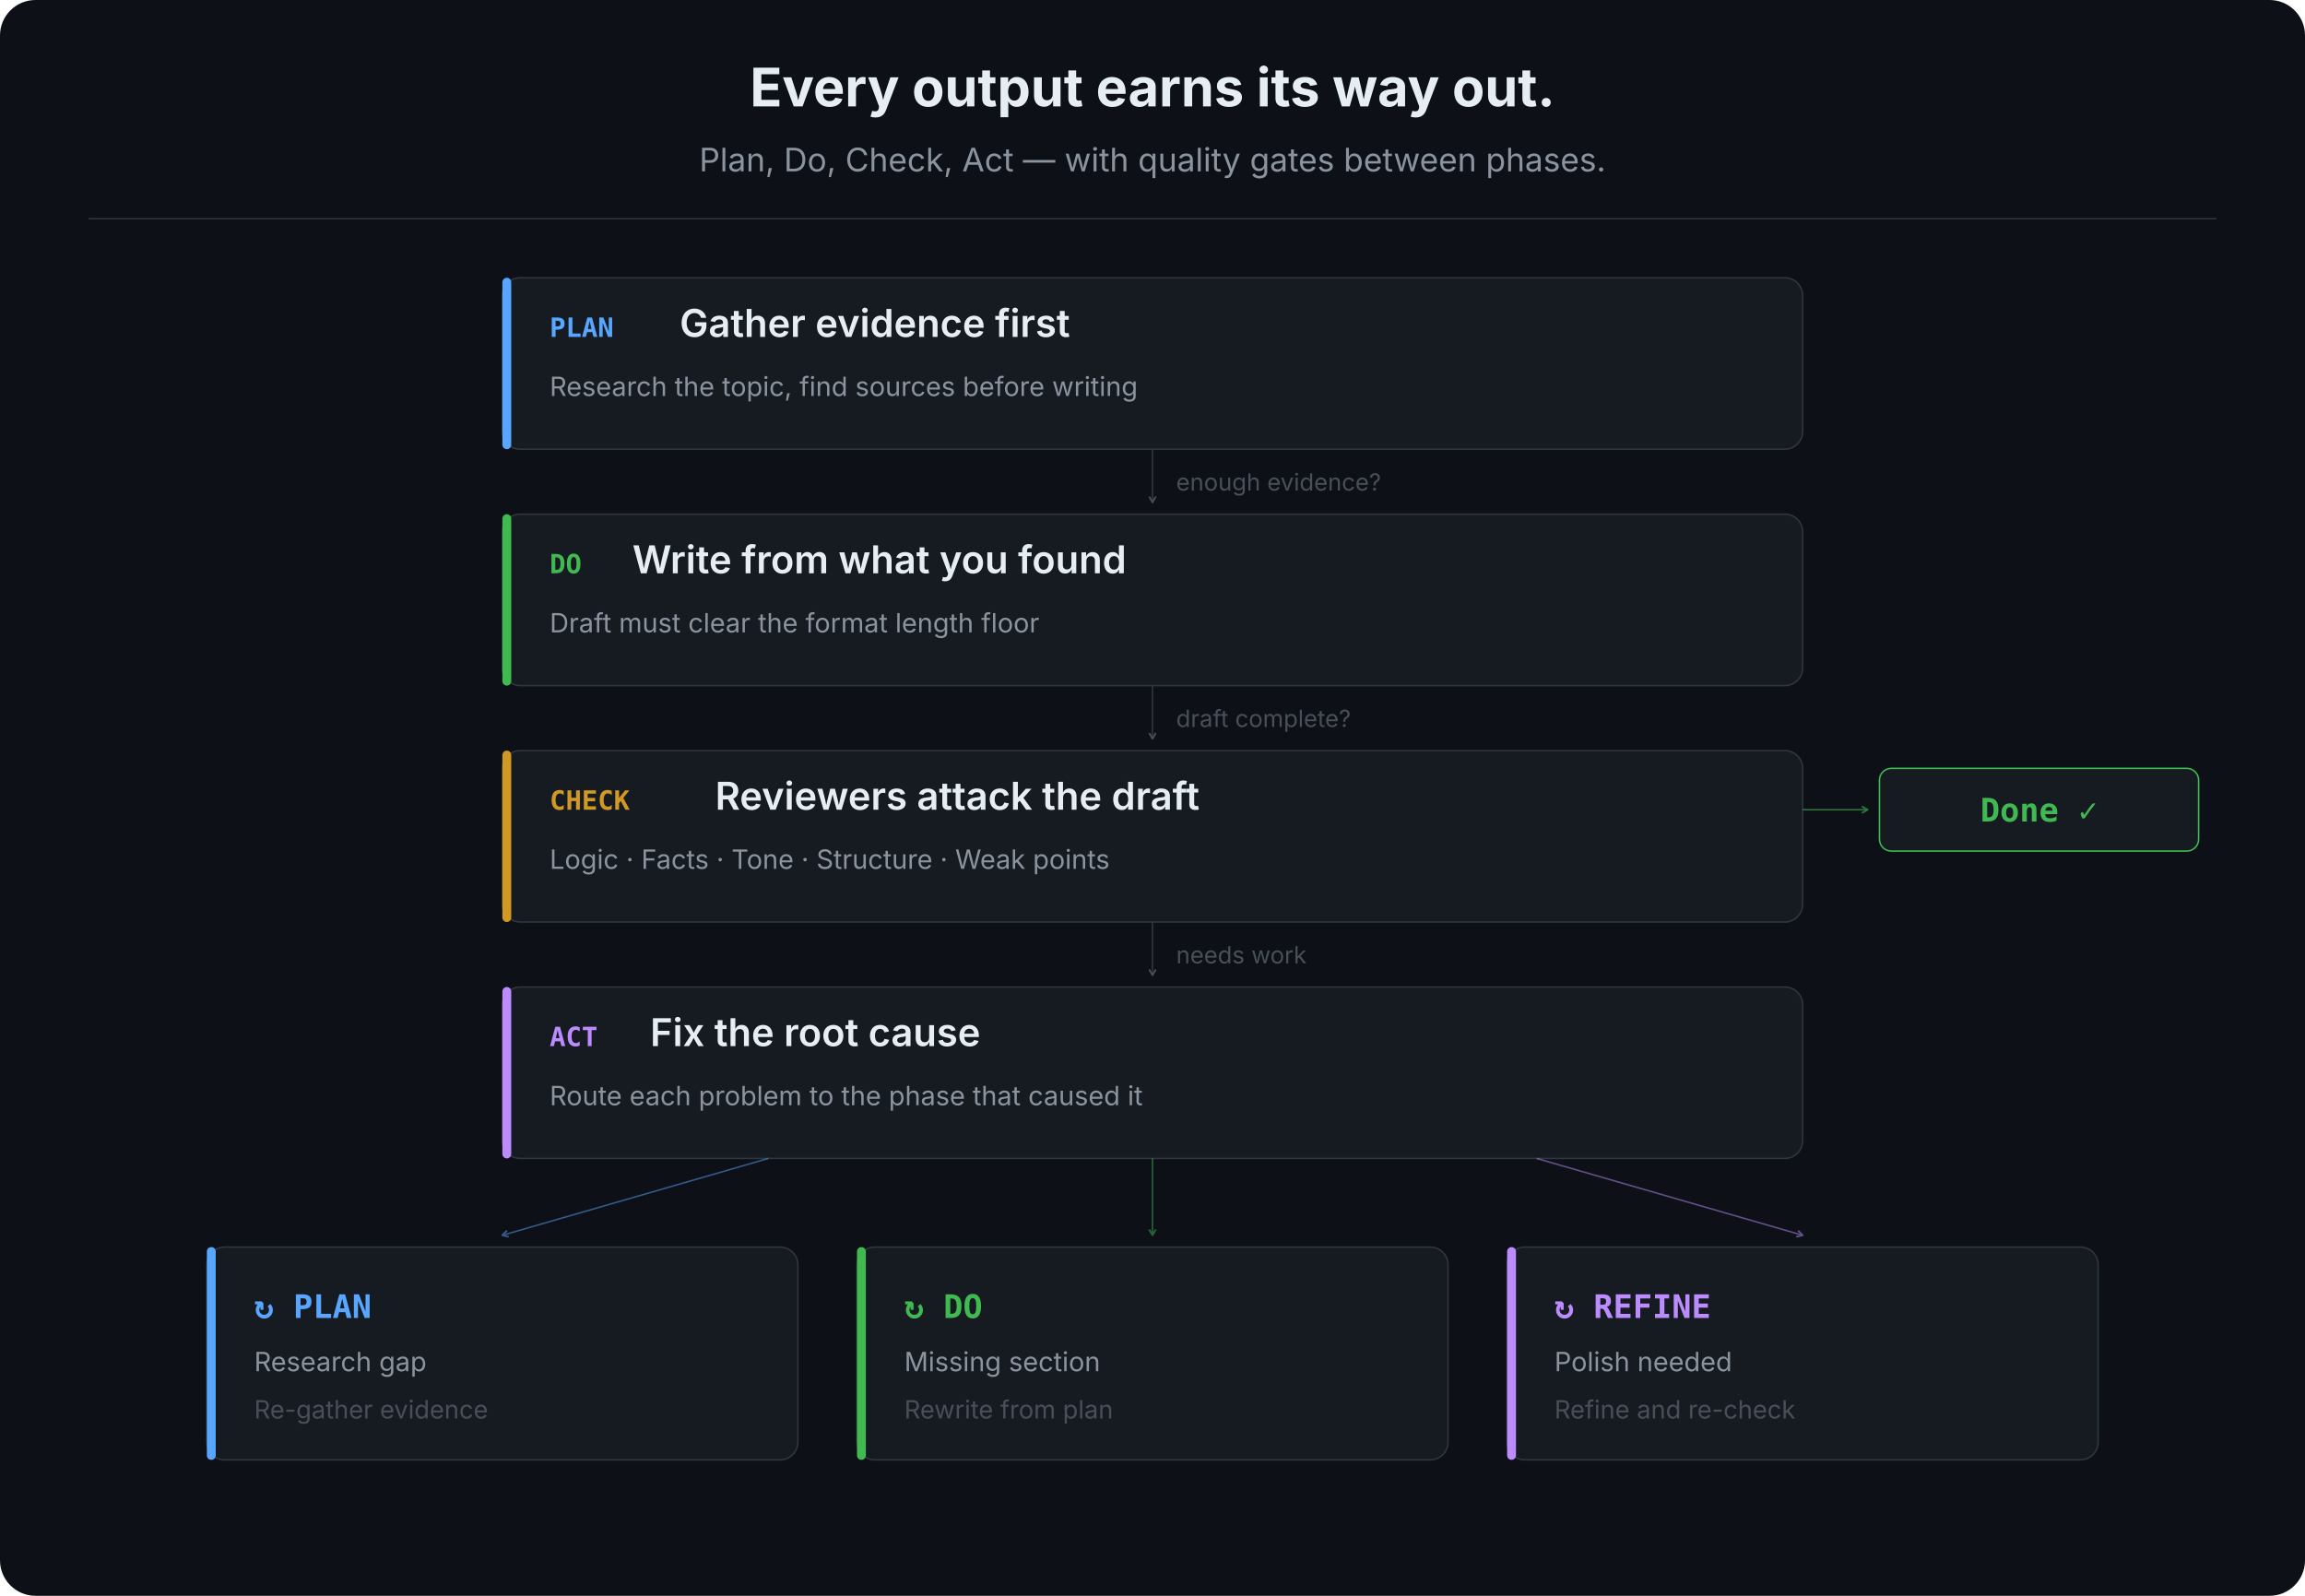
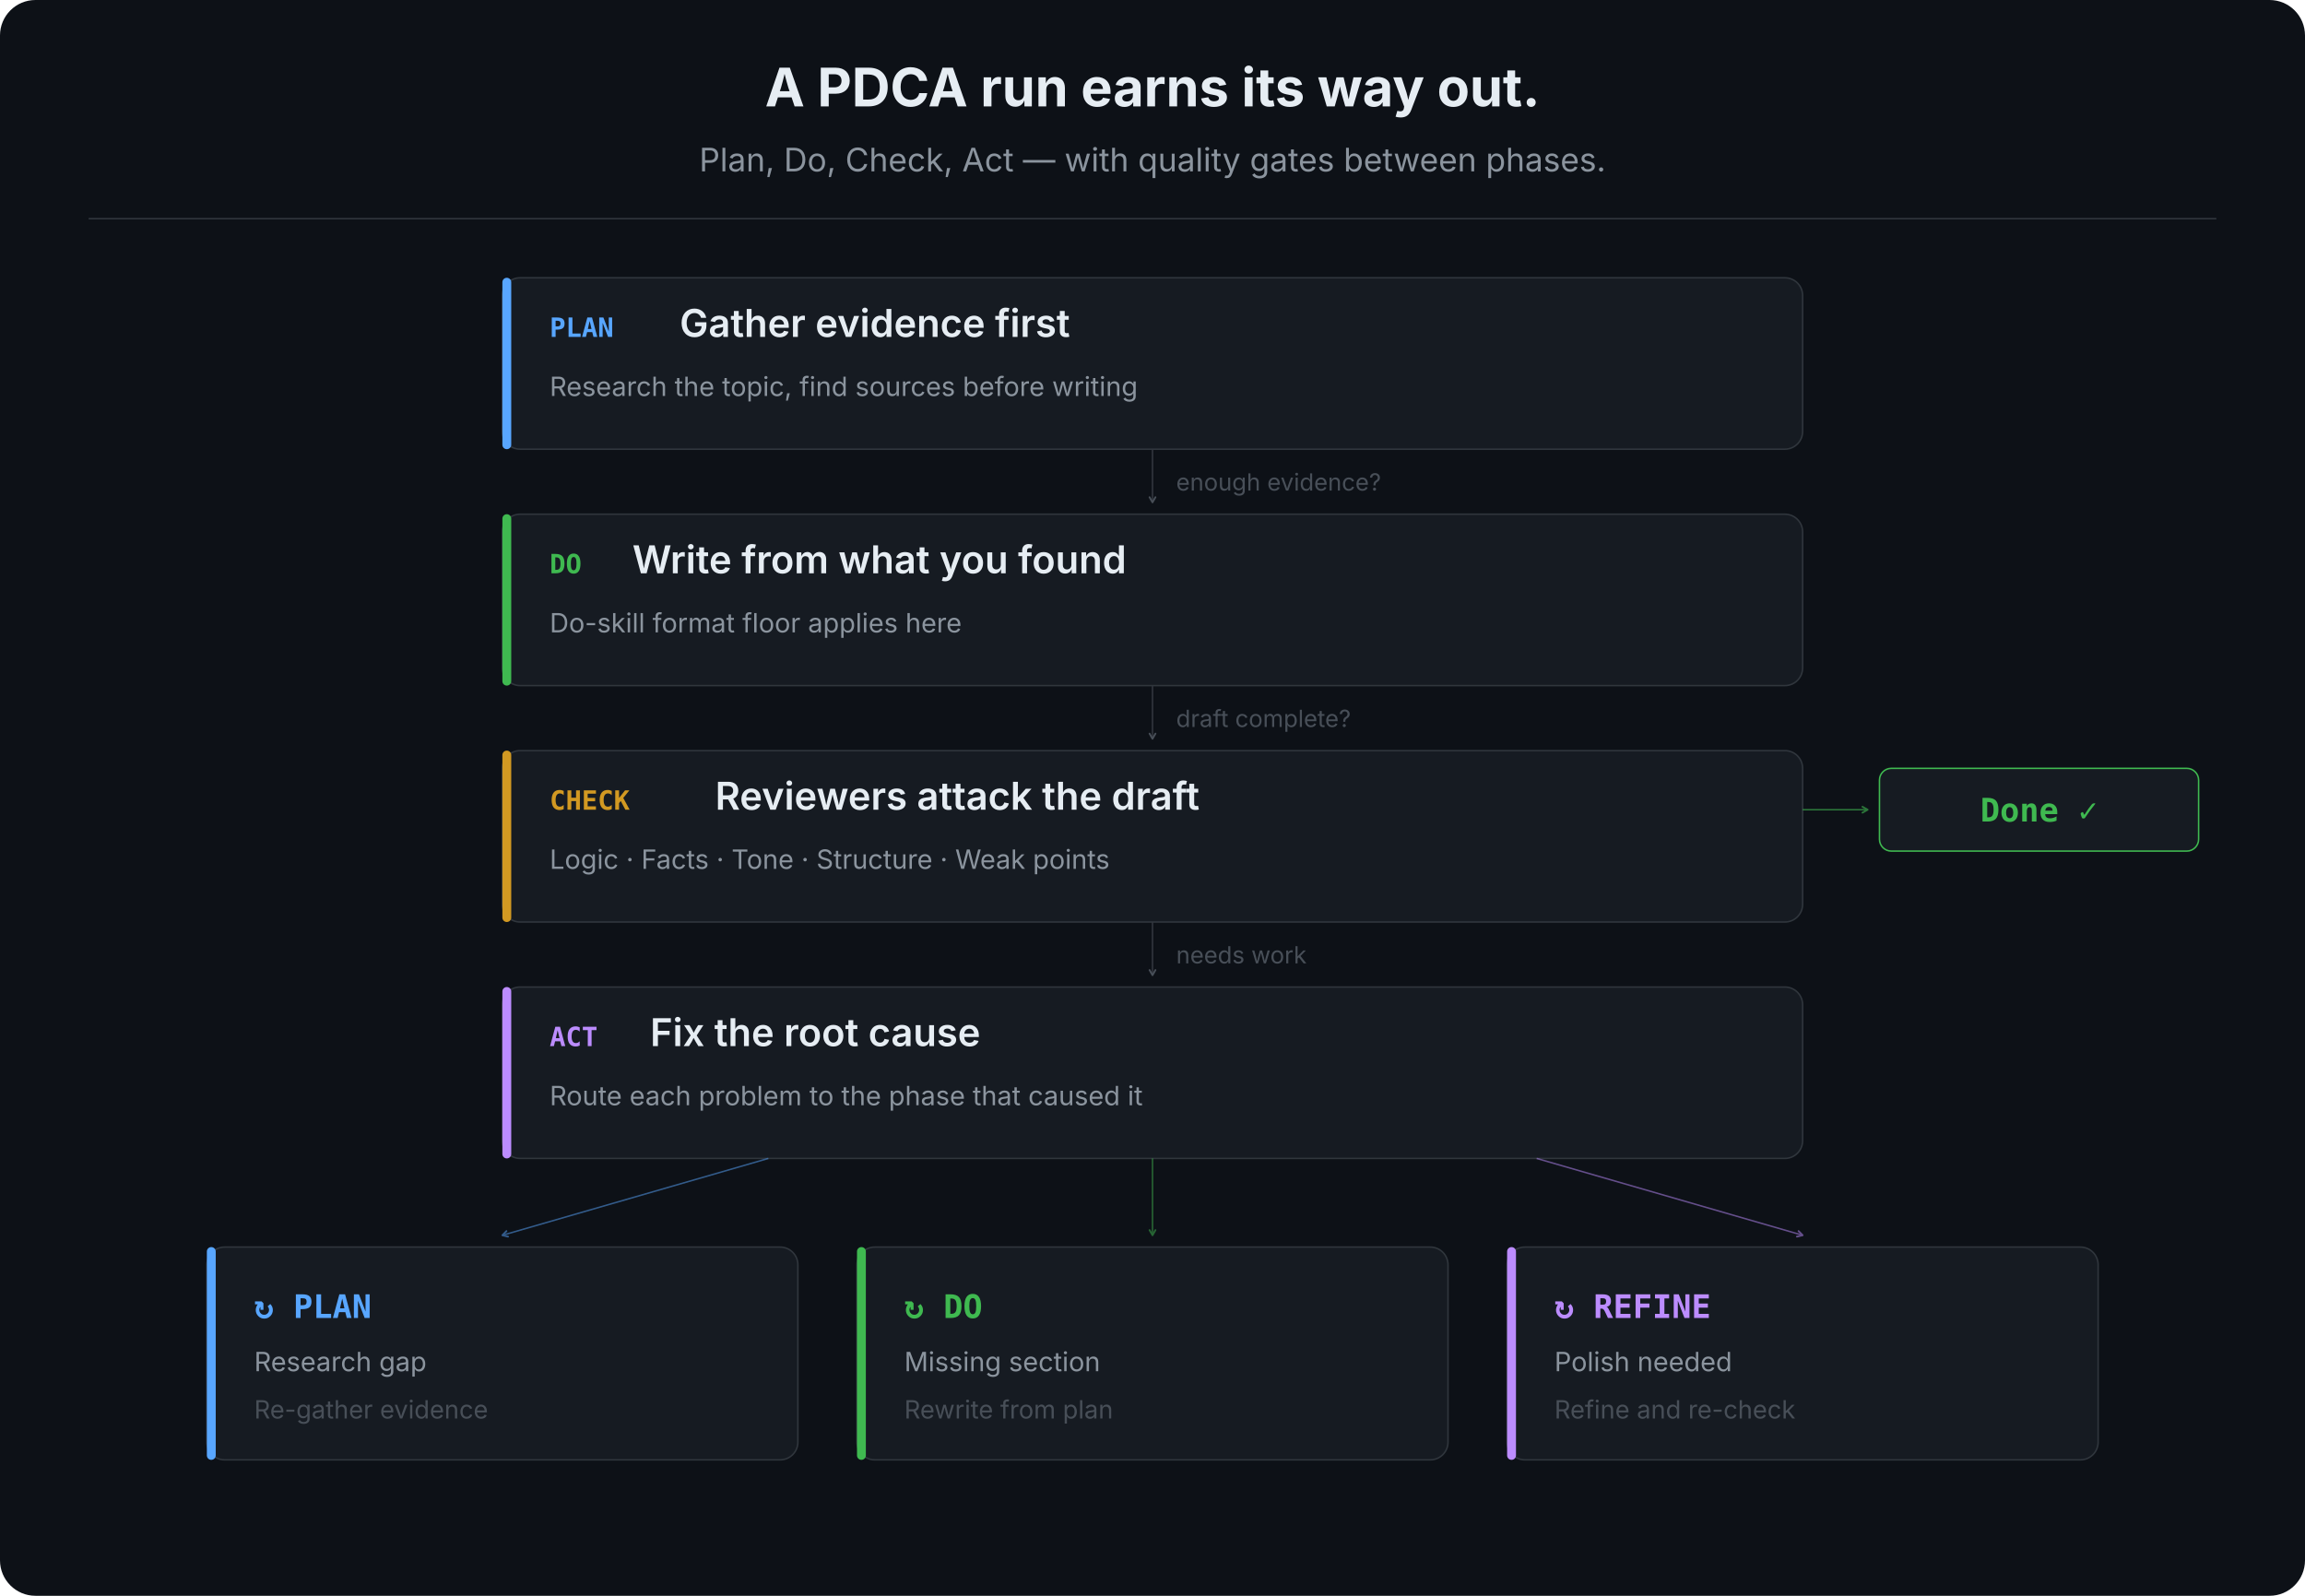
<svg xmlns="http://www.w3.org/2000/svg" viewBox="0 0 780 540" fill="none" role="img" aria-labelledby="pc-title pc-desc">
  <defs>
    <marker id="arr" markerWidth="5" markerHeight="5" refX="4" refY="2.5" orient="auto" markerUnits="strokeWidth">
      <path d="M0.5,0.5 L4,2.5 L0.5,4.5" fill="none" stroke="#484f58" stroke-width="1.2" stroke-linecap="round" stroke-linejoin="round" />
    </marker>
    <marker id="arr-green" markerWidth="5" markerHeight="5" refX="4" refY="2.5" orient="auto" markerUnits="strokeWidth">
      <path d="M0.5,0.5 L4,2.5 L0.5,4.5" fill="none" stroke="#3fb950" stroke-width="1.2" stroke-linecap="round" stroke-linejoin="round" />
    </marker>
    <marker id="arr-blue" markerWidth="5" markerHeight="5" refX="4" refY="2.5" orient="auto" markerUnits="strokeWidth">
      <path d="M0.5,0.5 L4,2.5 L0.5,4.5" fill="none" stroke="#58a6ff" stroke-width="1.2" stroke-linecap="round" stroke-linejoin="round" />
    </marker>
    <marker id="arr-act" markerWidth="5" markerHeight="5" refX="4" refY="2.5" orient="auto" markerUnits="strokeWidth">
      <path d="M0.5,0.5 L4,2.5 L0.5,4.5" fill="none" stroke="#bc8cff" stroke-width="1.2" stroke-linecap="round" stroke-linejoin="round" />
    </marker>
  </defs>
  <rect width="780" height="540" rx="12" fill="#0d1117" />
-   <text x="390" y="36" text-anchor="middle" fill="#e6edf3" font-size="18" font-weight="700" font-family="-apple-system, BlinkMacSystemFont, Segoe UI, sans-serif">Every output earns its way out.</text>
+   <text x="390" y="36" text-anchor="middle" fill="#e6edf3" font-size="18" font-weight="700" font-family="-apple-system, BlinkMacSystemFont, Segoe UI, sans-serif">A PDCA run earns its way out.</text>
  <text x="390" y="58" text-anchor="middle" fill="#8b949e" font-size="11" font-family="-apple-system, BlinkMacSystemFont, Segoe UI, sans-serif">Plan, Do, Check, Act — with quality gates between phases.</text>
  <line x1="30" y1="74" x2="750" y2="74" stroke="#30363d" stroke-width="0.5" />
  <rect x="170" y="94" width="440" height="58" rx="6" fill="#161b22" stroke="#30363d" stroke-width="0.5" />
  <rect x="170" y="94" width="3" height="58" rx="1.5" fill="#58a6ff" />
  <text x="186" y="114" fill="#58a6ff" font-size="9" font-weight="600" font-family="SF Mono, Consolas, monospace">PLAN</text>
  <text x="230" y="114" fill="#e6edf3" font-size="13" font-weight="600" font-family="-apple-system, BlinkMacSystemFont, Segoe UI, sans-serif">Gather evidence first</text>
  <text x="186" y="134" fill="#8b949e" font-size="9" font-family="-apple-system, BlinkMacSystemFont, Segoe UI, sans-serif">Research the topic, find sources before writing</text>
  <line x1="390" y1="152" x2="390" y2="170" stroke="#30363d" stroke-width="0.5" marker-end="url(#arr)" />
  <text x="398" y="166" fill="#484f58" font-size="8" font-family="-apple-system, BlinkMacSystemFont, Segoe UI, sans-serif">enough evidence?</text>
  <rect x="170" y="174" width="440" height="58" rx="6" fill="#161b22" stroke="#30363d" stroke-width="0.5" />
  <rect x="170" y="174" width="3" height="58" rx="1.5" fill="#3fb950" />
  <text x="186" y="194" fill="#3fb950" font-size="9" font-weight="600" font-family="SF Mono, Consolas, monospace">DO</text>
  <text x="214" y="194" fill="#e6edf3" font-size="13" font-weight="600" font-family="-apple-system, BlinkMacSystemFont, Segoe UI, sans-serif">Write from what you found</text>
-   <text x="186" y="214" fill="#8b949e" font-size="9" font-family="-apple-system, BlinkMacSystemFont, Segoe UI, sans-serif">Draft must clear the format length floor</text>
+   <text x="186" y="214" fill="#8b949e" font-size="9" font-family="-apple-system, BlinkMacSystemFont, Segoe UI, sans-serif">Do-skill format floor applies here</text>
  <line x1="390" y1="232" x2="390" y2="250" stroke="#30363d" stroke-width="0.5" marker-end="url(#arr)" />
  <text x="398" y="246" fill="#484f58" font-size="8" font-family="-apple-system, BlinkMacSystemFont, Segoe UI, sans-serif">draft complete?</text>
  <rect x="170" y="254" width="440" height="58" rx="6" fill="#161b22" stroke="#30363d" stroke-width="0.5" />
  <rect x="170" y="254" width="3" height="58" rx="1.5" fill="#d29922" />
  <text x="186" y="274" fill="#d29922" font-size="9" font-weight="600" font-family="SF Mono, Consolas, monospace">CHECK</text>
  <text x="242" y="274" fill="#e6edf3" font-size="13" font-weight="600" font-family="-apple-system, BlinkMacSystemFont, Segoe UI, sans-serif">Reviewers attack the draft</text>
  <text x="186" y="294" fill="#8b949e" font-size="9" font-family="-apple-system, BlinkMacSystemFont, Segoe UI, sans-serif">Logic · Facts · Tone · Structure · Weak points</text>
  <line x1="610" y1="274" x2="632" y2="274" stroke="#3fb950" stroke-width="0.5" opacity="0.6" marker-end="url(#arr-green)" />
  <rect x="636" y="260" width="108" height="28" rx="4" fill="#161b22" stroke="#3fb950" stroke-width="0.5" />
  <text x="690" y="278" text-anchor="middle" fill="#3fb950" font-size="11" font-weight="600" font-family="SF Mono, Consolas, monospace">Done ✓</text>
  <line x1="390" y1="312" x2="390" y2="330" stroke="#30363d" stroke-width="0.5" marker-end="url(#arr)" />
  <text x="398" y="326" fill="#484f58" font-size="8" font-family="-apple-system, BlinkMacSystemFont, Segoe UI, sans-serif">needs work</text>
  <rect x="170" y="334" width="440" height="58" rx="6" fill="#161b22" stroke="#30363d" stroke-width="0.5" />
  <rect x="170" y="334" width="3" height="58" rx="1.5" fill="#bc8cff" />
  <text x="186" y="354" fill="#bc8cff" font-size="9" font-weight="600" font-family="SF Mono, Consolas, monospace">ACT</text>
  <text x="220" y="354" fill="#e6edf3" font-size="13" font-weight="600" font-family="-apple-system, BlinkMacSystemFont, Segoe UI, sans-serif">Fix the root cause</text>
  <text x="186" y="374" fill="#8b949e" font-size="9" font-family="-apple-system, BlinkMacSystemFont, Segoe UI, sans-serif">Route each problem to the phase that caused it</text>
  <line x1="260" y1="392" x2="170" y2="418" stroke="#58a6ff" stroke-width="0.5" opacity="0.5" marker-end="url(#arr-blue)" />
  <line x1="390" y1="392" x2="390" y2="418" stroke="#3fb950" stroke-width="0.5" opacity="0.5" marker-end="url(#arr-green)" />
  <line x1="520" y1="392" x2="610" y2="418" stroke="#bc8cff" stroke-width="0.5" opacity="0.5" marker-end="url(#arr-act)" />
  <rect x="70" y="422" width="200" height="72" rx="6" fill="#161b22" stroke="#30363d" stroke-width="0.5" />
  <rect x="70" y="422" width="3" height="72" rx="1.5" fill="#58a6ff" />
  <text x="86" y="446" fill="#58a6ff" font-size="11" font-weight="600" font-family="SF Mono, Consolas, monospace">↻ PLAN</text>
  <text x="86" y="464" fill="#8b949e" font-size="9" font-family="-apple-system, BlinkMacSystemFont, Segoe UI, sans-serif">Research gap</text>
  <text x="86" y="480" fill="#484f58" font-size="8.5" font-family="-apple-system, BlinkMacSystemFont, Segoe UI, sans-serif">Re-gather evidence</text>
  <rect x="290" y="422" width="200" height="72" rx="6" fill="#161b22" stroke="#30363d" stroke-width="0.5" />
  <rect x="290" y="422" width="3" height="72" rx="1.5" fill="#3fb950" />
  <text x="306" y="446" fill="#3fb950" font-size="11" font-weight="600" font-family="SF Mono, Consolas, monospace">↻ DO</text>
  <text x="306" y="464" fill="#8b949e" font-size="9" font-family="-apple-system, BlinkMacSystemFont, Segoe UI, sans-serif">Missing section</text>
  <text x="306" y="480" fill="#484f58" font-size="8.5" font-family="-apple-system, BlinkMacSystemFont, Segoe UI, sans-serif">Rewrite from plan</text>
  <rect x="510" y="422" width="200" height="72" rx="6" fill="#161b22" stroke="#30363d" stroke-width="0.5" />
  <rect x="510" y="422" width="3" height="72" rx="1.5" fill="#bc8cff" />
  <text x="526" y="446" fill="#bc8cff" font-size="11" font-weight="600" font-family="SF Mono, Consolas, monospace">↻ REFINE</text>
  <text x="526" y="464" fill="#8b949e" font-size="9" font-family="-apple-system, BlinkMacSystemFont, Segoe UI, sans-serif">Polish needed</text>
  <text x="526" y="480" fill="#484f58" font-size="8.5" font-family="-apple-system, BlinkMacSystemFont, Segoe UI, sans-serif">Refine and re-check</text>
</svg>
